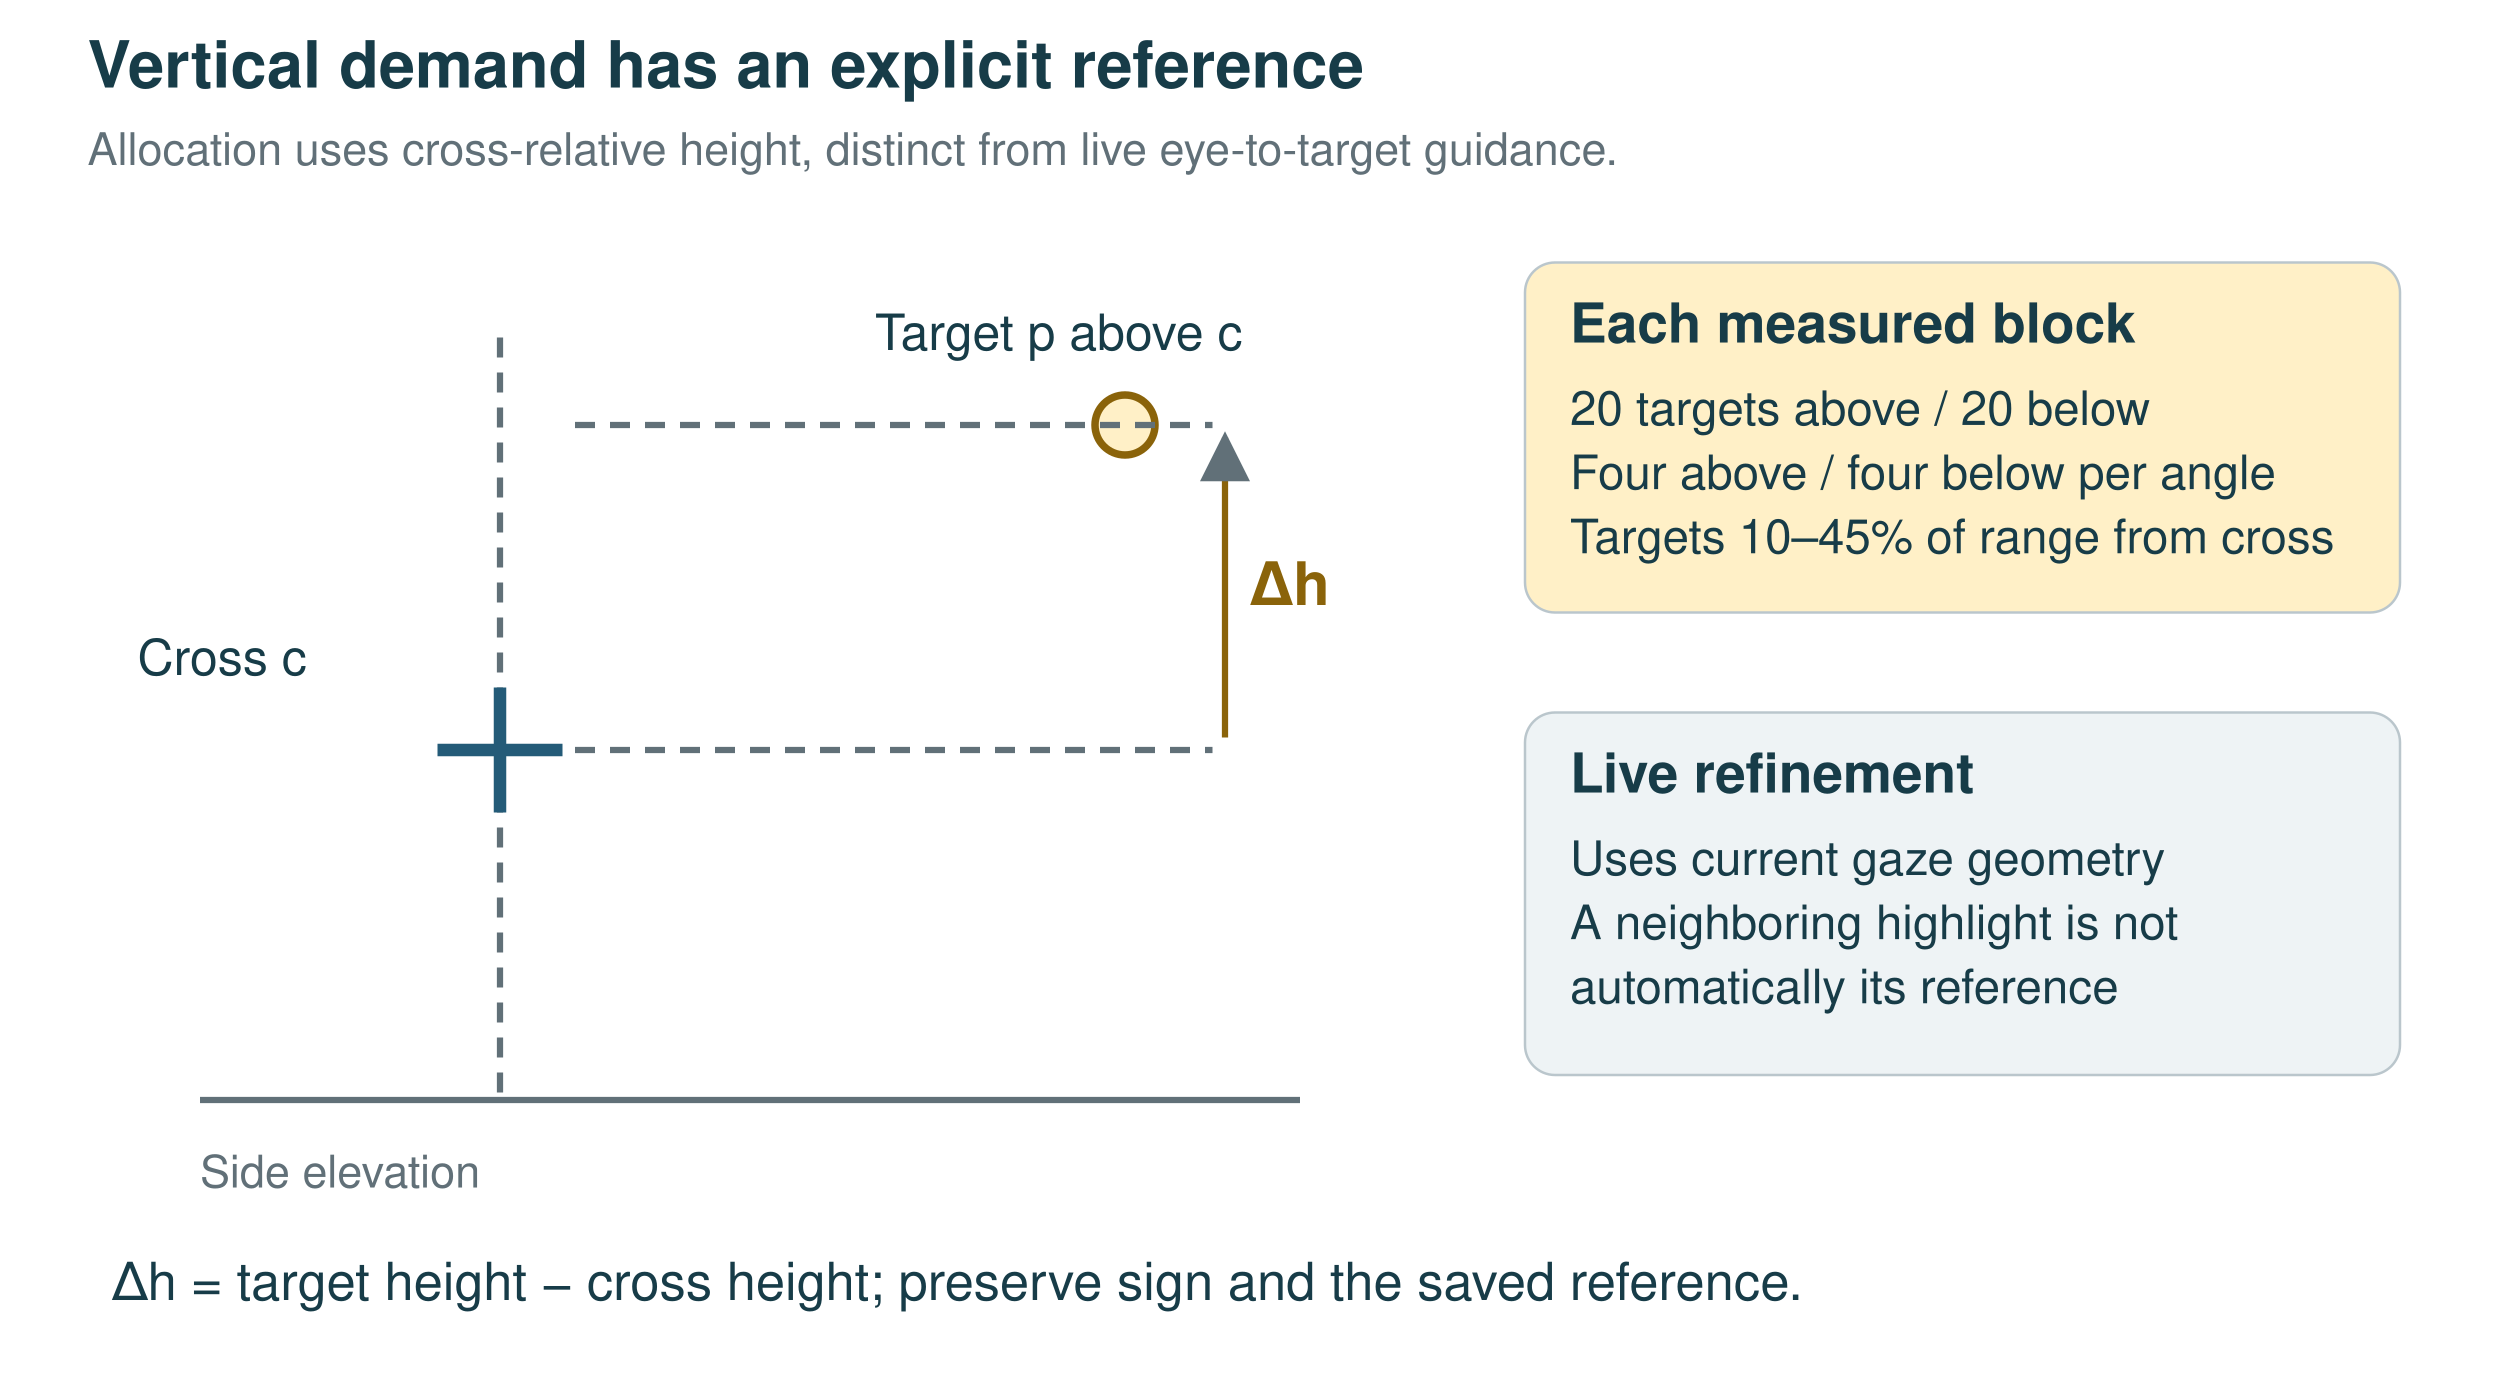
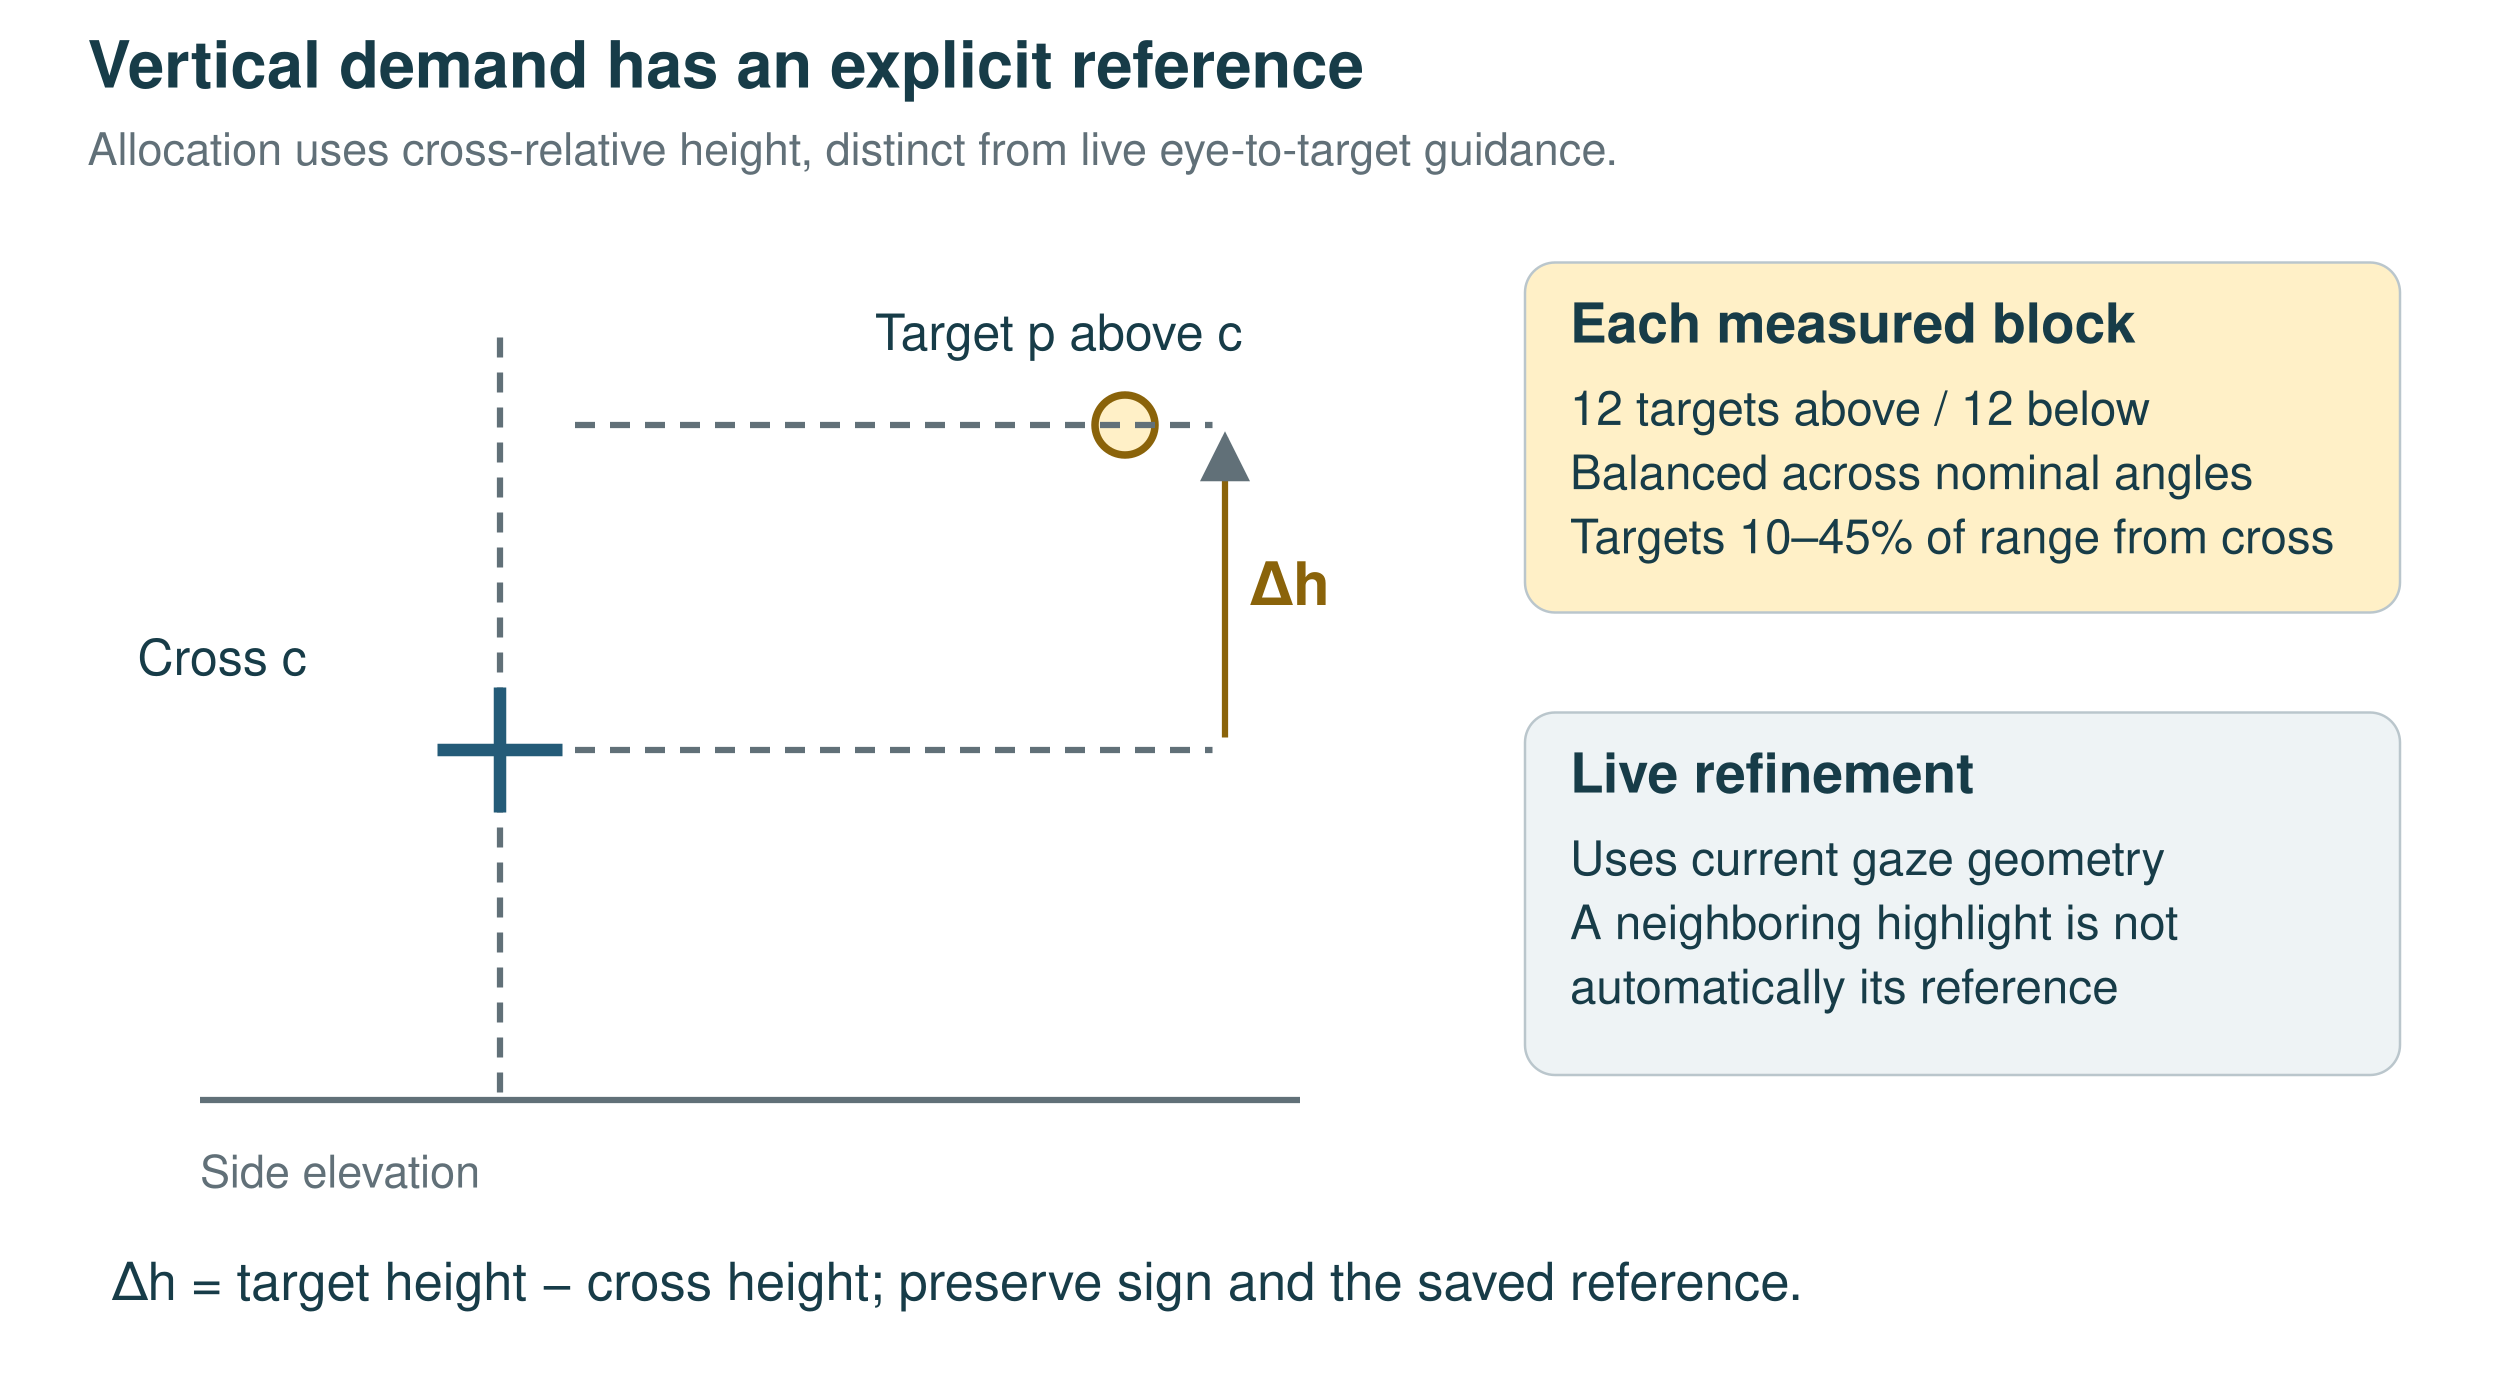
<svg xmlns="http://www.w3.org/2000/svg" width="1000" height="550" viewBox="0 0 1000 550">
  <defs>
    <marker id="a" markerWidth="8" markerHeight="8" refX="7" refY="4" orient="auto">
      <path d="M0 0L8 4L0 8Z" fill="#617078" />
    </marker>
  </defs>
  <rect width="1000" height="100%" fill="white" />
  <text x="35" y="35.0" text-anchor="start" font-family="Helvetica,Arial,sans-serif" font-size="26" font-weight="bold" fill="#173c48">Vertical demand has an explicit reference</text>
  <text x="35" y="66.0" text-anchor="start" font-family="Helvetica,Arial,sans-serif" font-size="18" font-weight="normal" fill="#617078">Allocation uses cross-relative height, distinct from live eye-to-target guidance.</text>
  <line x1="80" y1="440" x2="520" y2="440" stroke="#617078" stroke-width="2.5" />
  <text x="80" y="475.0" text-anchor="start" font-family="Helvetica,Arial,sans-serif" font-size="18" font-weight="normal" fill="#617078">Side elevation</text>
  <line x1="200" y1="135" x2="200" y2="440" stroke="#617078" stroke-width="2.5" stroke-dasharray="8 6" />
  <line x1="175" y1="300" x2="225" y2="300" stroke="#245b78" stroke-width="5" />
  <line x1="200" y1="275" x2="200" y2="325" stroke="#245b78" stroke-width="5" />
  <text x="55" y="270.0" text-anchor="start" font-family="Helvetica,Arial,sans-serif" font-size="20" font-weight="normal" fill="#173c48">Cross c</text>
  <circle cx="450" cy="170" r="12" fill="#fff0c7" stroke="#8a630a" stroke-width="3" />
  <text x="350" y="140.0" text-anchor="start" font-family="Helvetica,Arial,sans-serif" font-size="20" font-weight="normal" fill="#173c48">Target p above c</text>
  <line x1="230" y1="300" x2="485" y2="300" stroke="#617078" stroke-width="2.5" stroke-dasharray="8 6" />
  <line x1="230" y1="170" x2="485" y2="170" stroke="#617078" stroke-width="2.5" stroke-dasharray="8 6" />
  <line x1="490" y1="295" x2="490" y2="175" stroke="#8a630a" stroke-width="2.5" marker-end="url(#a)" />
  <text x="500" y="242.0" text-anchor="start" font-family="Helvetica,Arial,sans-serif" font-size="24" font-weight="bold" fill="#8a630a">Δh</text>
  <rect x="610" y="105" width="350" height="140" rx="12" fill="#fff0c7" stroke="#bac6cc" />
  <text x="628" y="137.0" text-anchor="start" font-family="Helvetica,Arial,sans-serif" font-size="22" font-weight="bold" fill="#173c48">Each measured block</text>
-   <text x="628" y="170.0" text-anchor="start" font-family="Helvetica,Arial,sans-serif" font-size="19" font-weight="normal" fill="#173c48">20 targets above / 20 below</text>
-   <text x="628" y="195.65" text-anchor="start" font-family="Helvetica,Arial,sans-serif" font-size="19" font-weight="normal" fill="#173c48">Four above / four below per angle</text>
+   <text x="628" y="170.0" text-anchor="start" font-family="Helvetica,Arial,sans-serif" font-size="19" font-weight="normal" fill="#173c48">12 targets above / 12 below</text>
+   <text x="628" y="195.65" text-anchor="start" font-family="Helvetica,Arial,sans-serif" font-size="19" font-weight="normal" fill="#173c48">Balanced across nominal angles</text>
  <text x="628" y="221.3" text-anchor="start" font-family="Helvetica,Arial,sans-serif" font-size="19" font-weight="normal" fill="#173c48">Targets 10–45% of range from cross</text>
  <rect x="610" y="285" width="350" height="145" rx="12" fill="#eef3f5" stroke="#bac6cc" />
  <text x="628" y="317.0" text-anchor="start" font-family="Helvetica,Arial,sans-serif" font-size="22" font-weight="bold" fill="#173c48">Live refinement</text>
  <text x="628" y="350.0" text-anchor="start" font-family="Helvetica,Arial,sans-serif" font-size="19" font-weight="normal" fill="#173c48">Uses current gaze geometry</text>
  <text x="628" y="375.65" text-anchor="start" font-family="Helvetica,Arial,sans-serif" font-size="19" font-weight="normal" fill="#173c48">A neighboring highlight is not</text>
  <text x="628" y="401.3" text-anchor="start" font-family="Helvetica,Arial,sans-serif" font-size="19" font-weight="normal" fill="#173c48">automatically its reference</text>
  <text x="45" y="520.0" text-anchor="start" font-family="Helvetica,Arial,sans-serif" font-size="21" font-weight="normal" fill="#173c48">Δh = target height − cross height; preserve sign and the saved reference.</text>
</svg>
